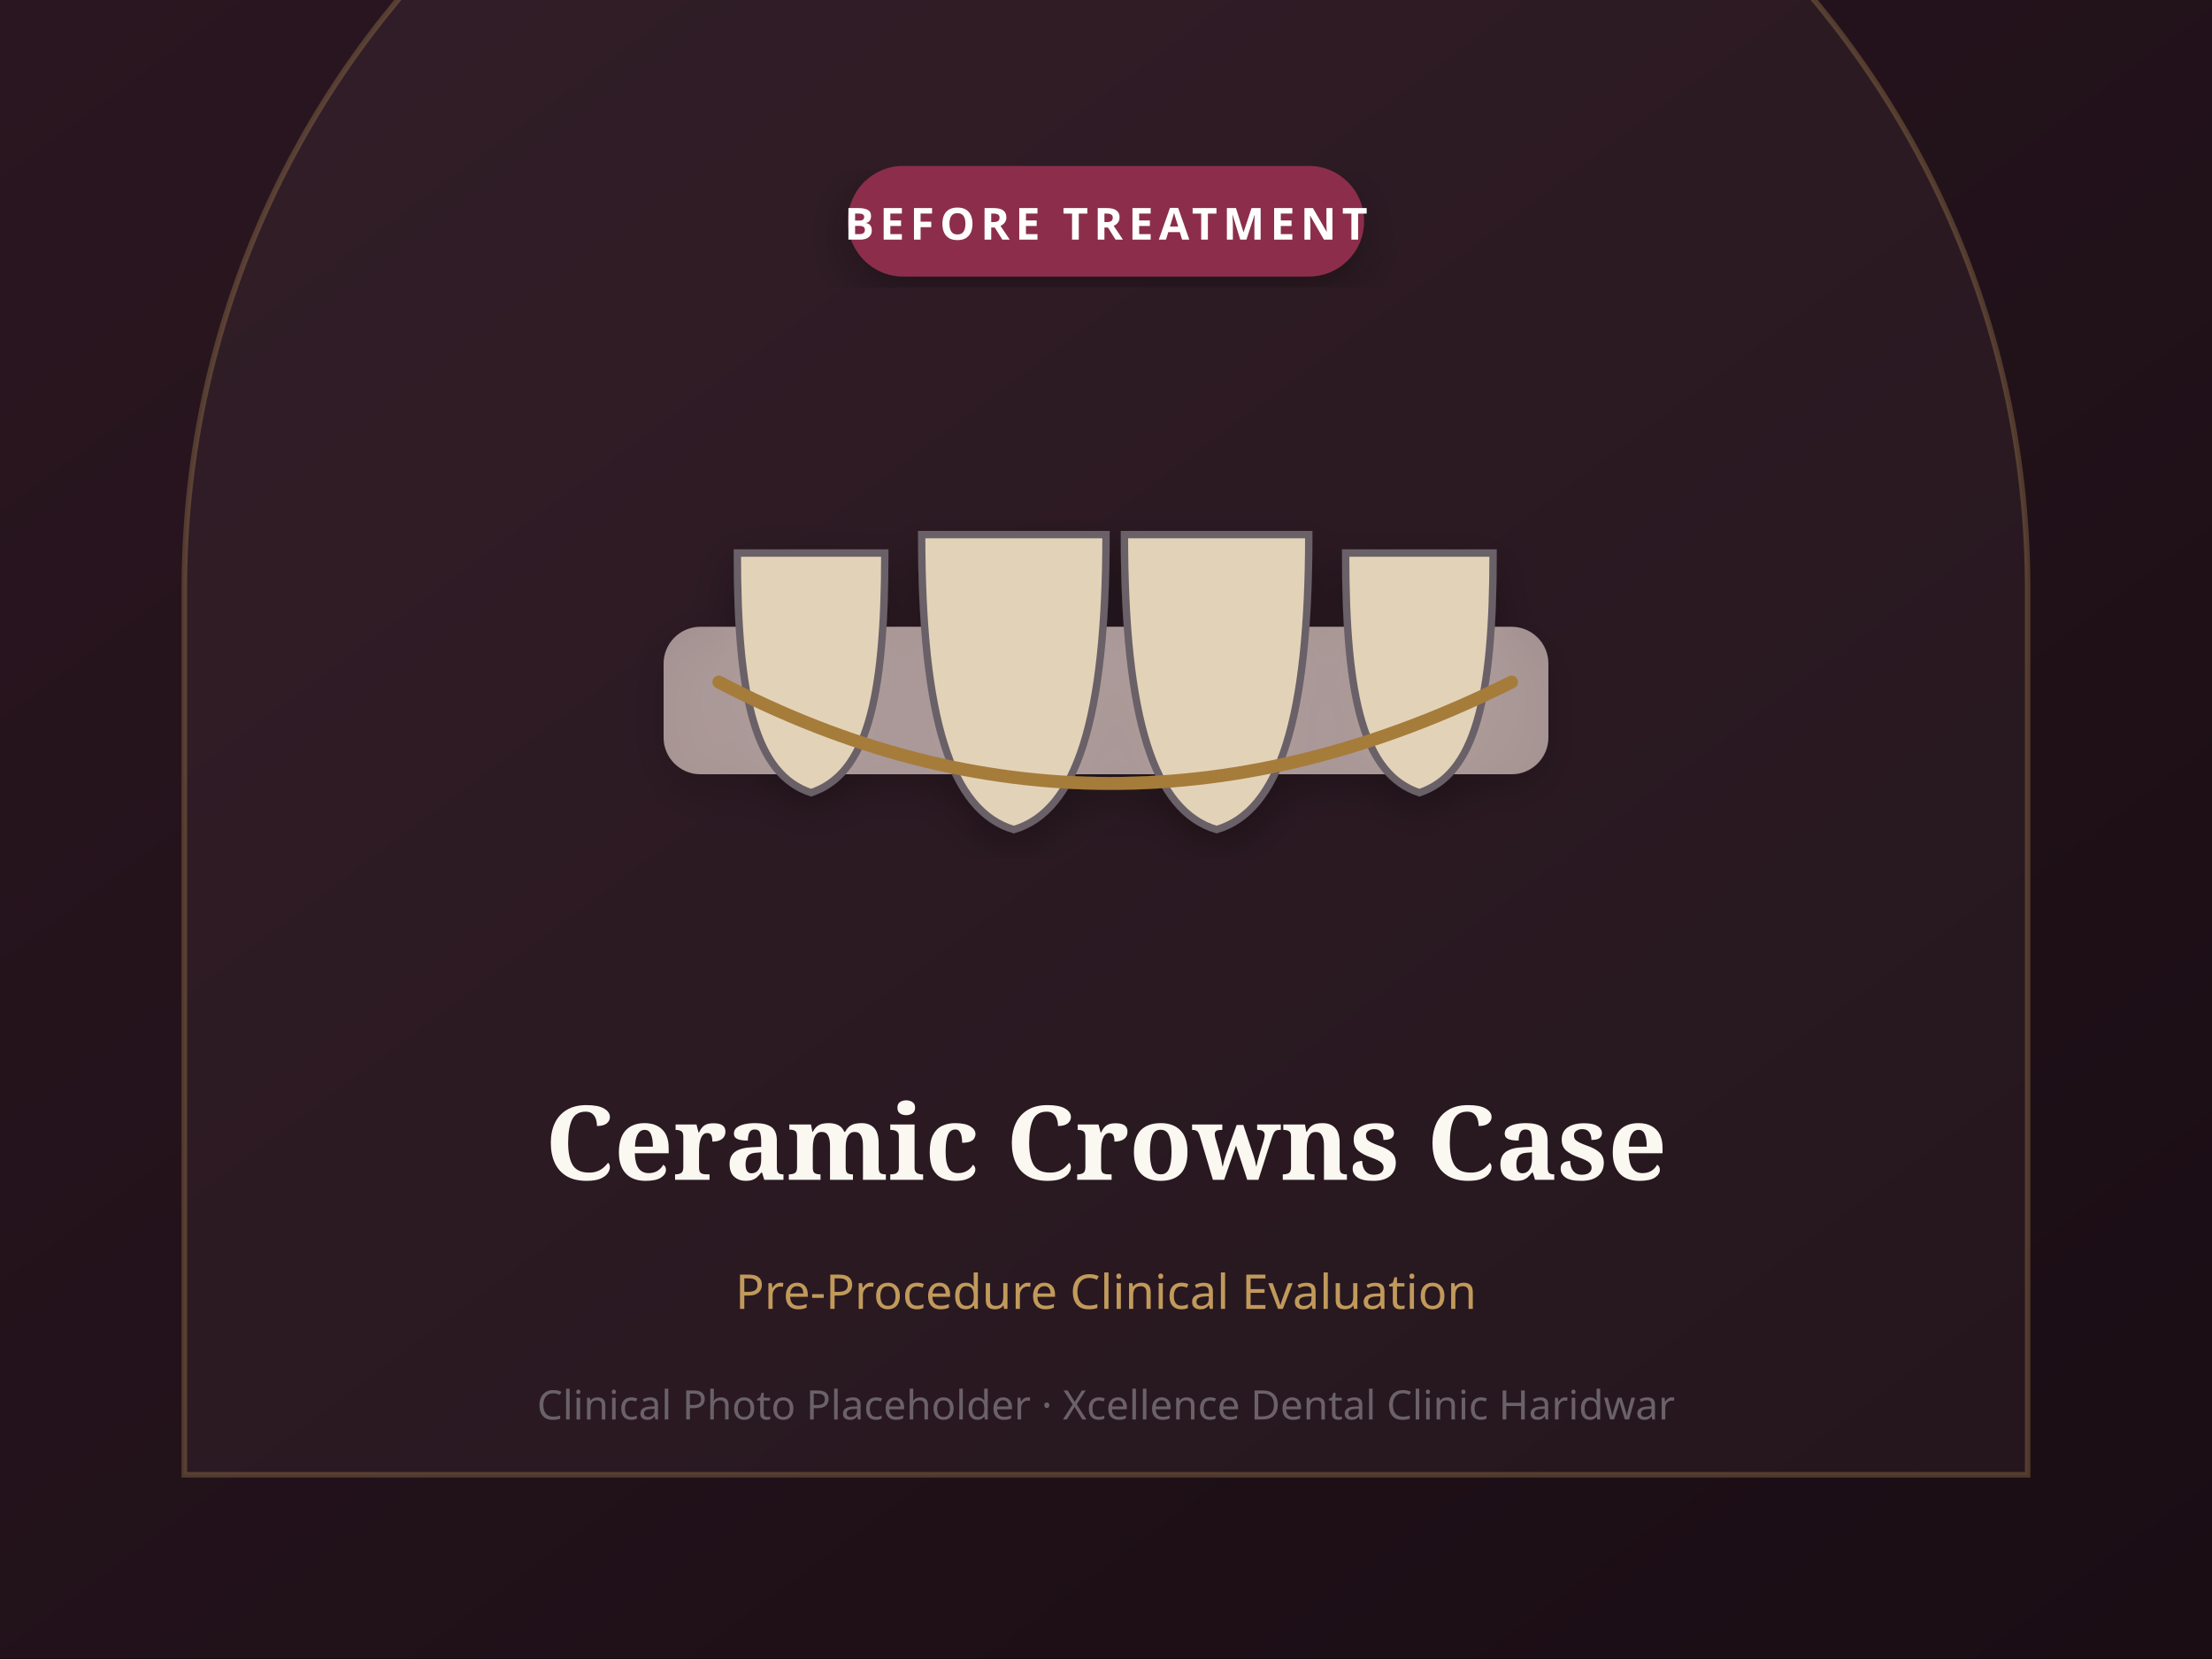
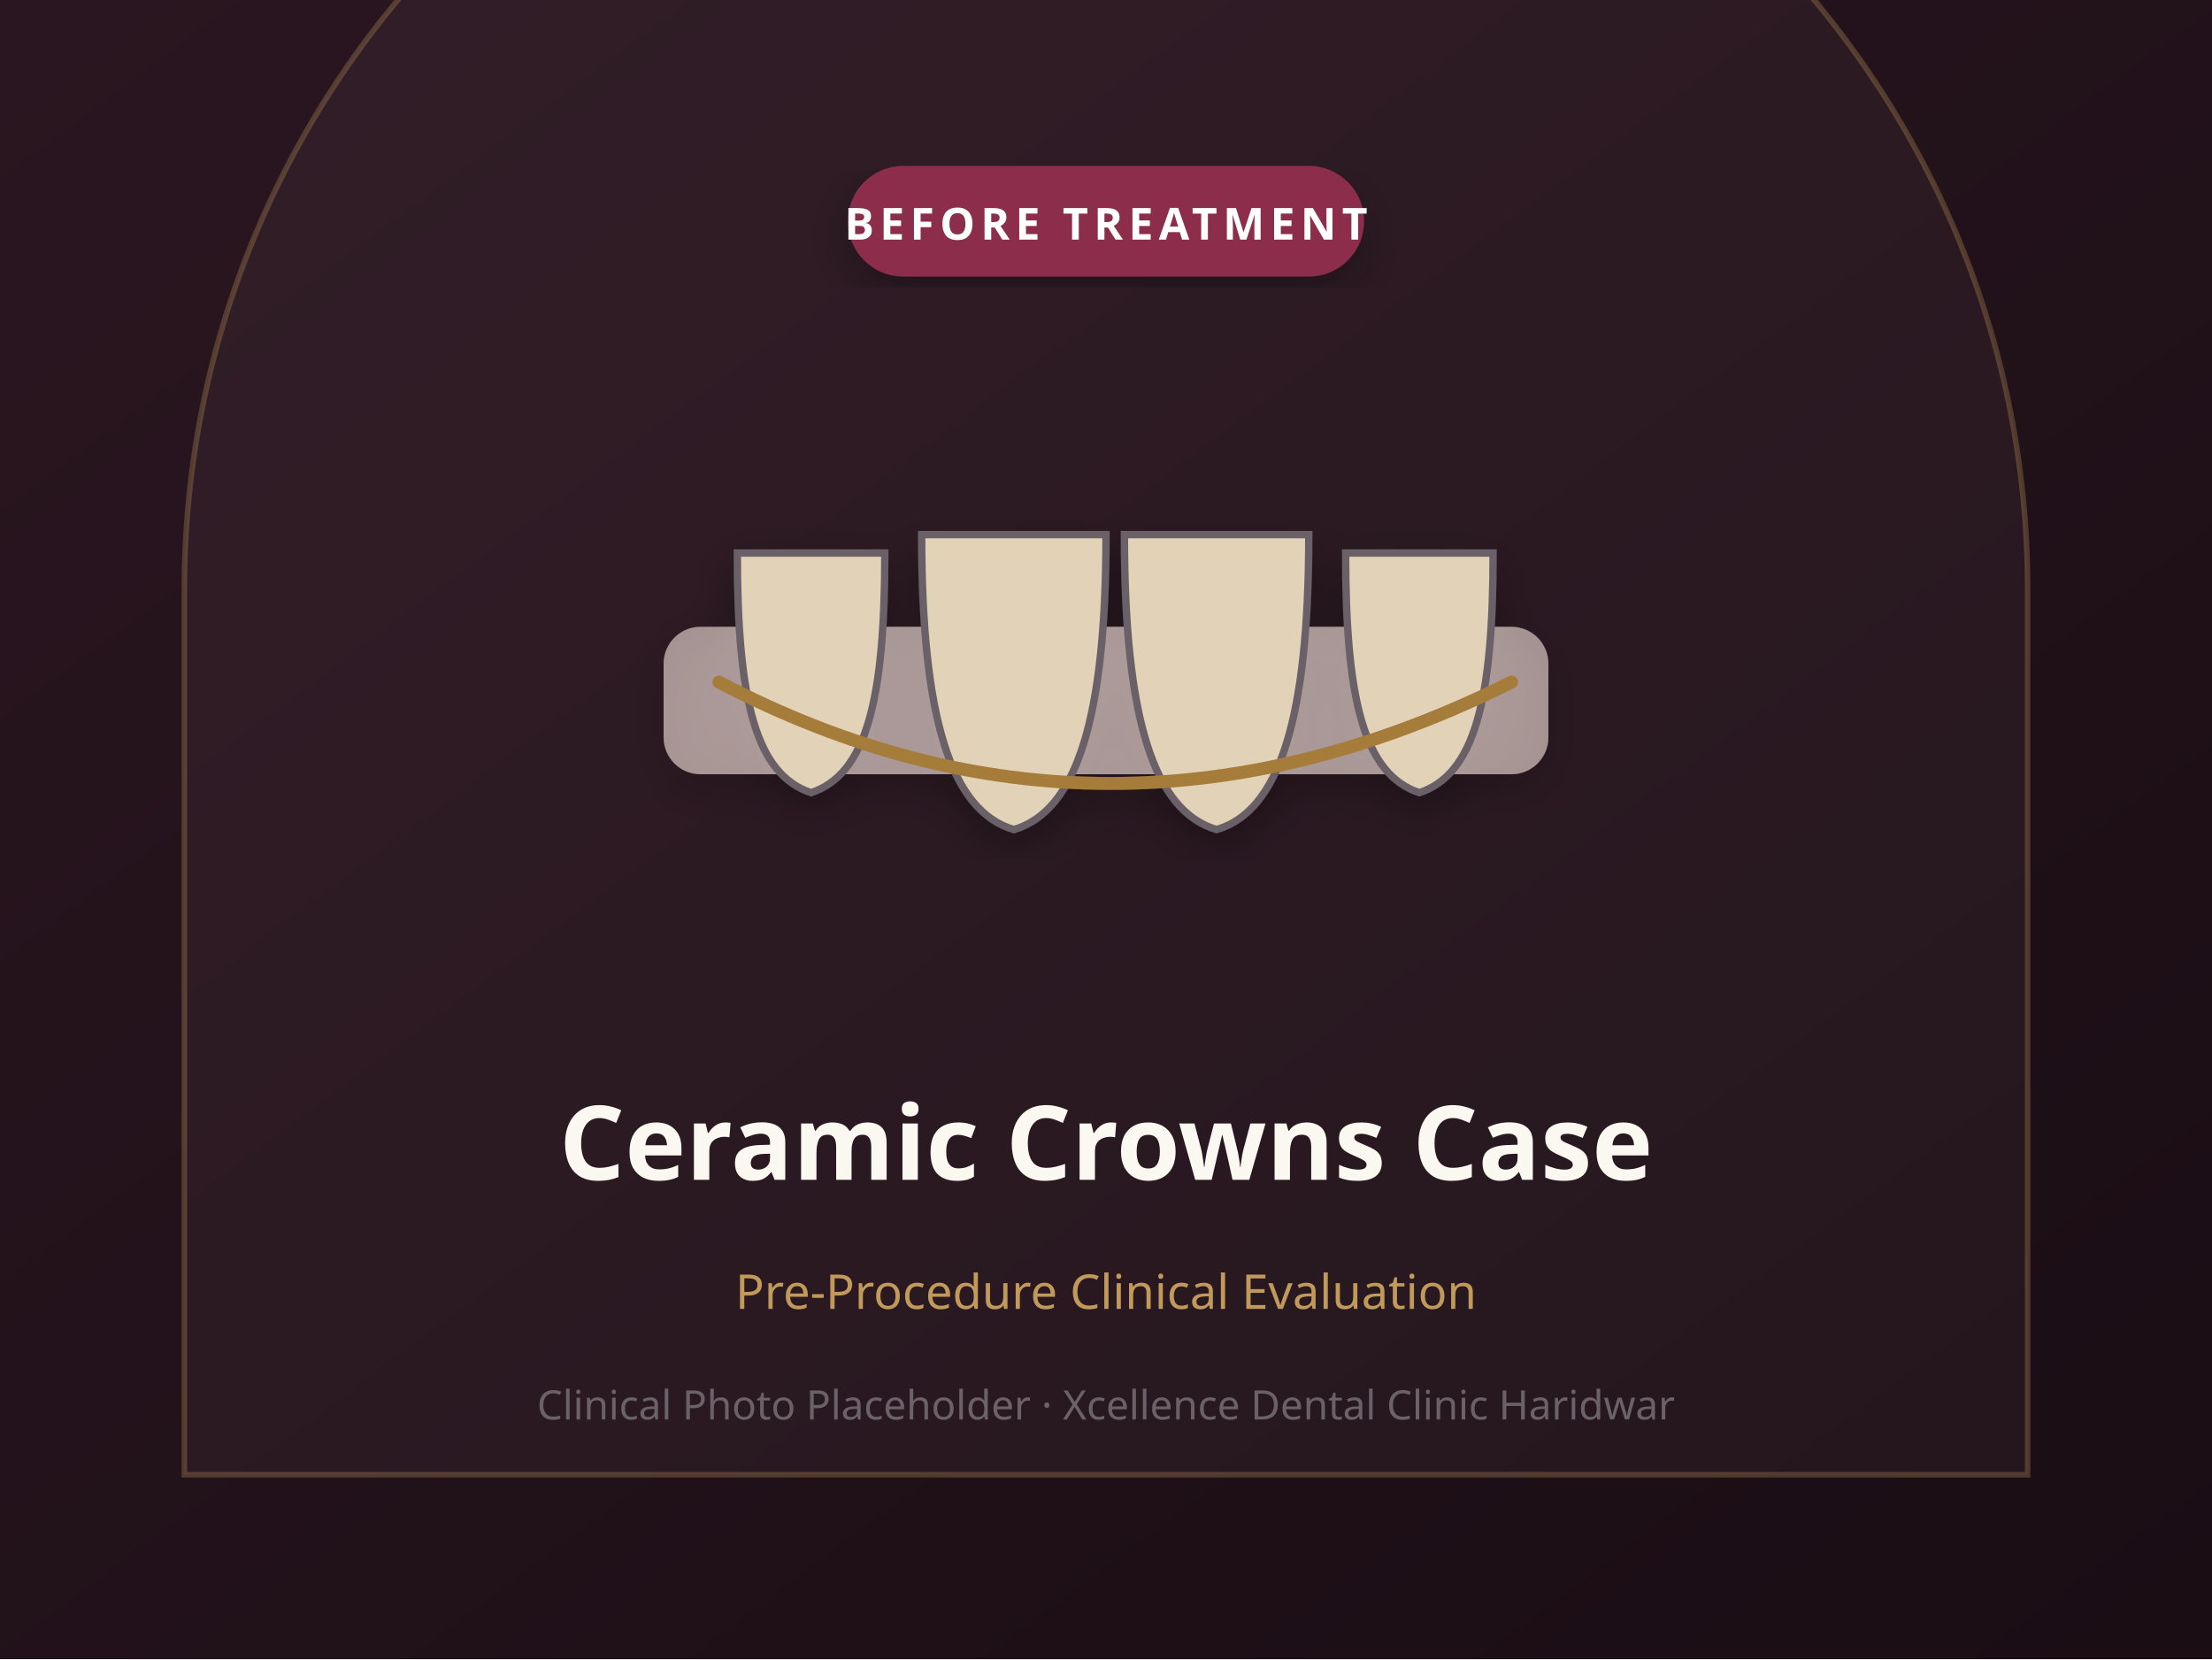
<svg xmlns="http://www.w3.org/2000/svg" viewBox="0 0 600 450" width="100%" height="100%">
  <defs>
    <linearGradient id="bg" x1="0%" y1="0%" x2="100%" y2="100%">
      <stop offset="0%" stop-color="#2A1620" />
      <stop offset="100%" stop-color="#1A0D14" />
    </linearGradient>
    <filter id="drop" x="-10%" y="-10%" width="120%" height="120%">
      <feDropShadow dx="0" dy="4" stdDeviation="6" flood-color="#000" flood-opacity="0.3" />
    </filter>
  </defs>
  <rect width="600" height="450" fill="url(#bg)" />
  <path d="M 50 400 L 50 160 A 250 250 0 0 1 550 160 L 550 400 Z" fill="#FBF8F2" fill-opacity="0.04" stroke="#C19A5B" stroke-width="1.5" stroke-opacity="0.3" />
  <rect x="230" y="45" width="140" height="30" rx="15" fill="#8C2F4B" filter="url(#drop)" />
  <text x="300" y="65" text-anchor="middle" fill="#FFFFFF" font-family="'Hanken Grotesk', sans-serif" font-size="12" font-weight="700" letter-spacing="1.5">BEFORE TREATMENT</text>
  <g transform="translate(180, 130)" filter="url(#drop)">
    <rect x="0" y="40" width="240" height="40" rx="10" fill="#F3DFDA" opacity="0.6" />
    <path d="M 20 20 C 20 60 25 80 40 85 C 55 80 60 60 60 20 Z" fill="#E2D3B8" stroke="#6B6168" stroke-width="2" />
    <path d="M 70 15 C 70 65 78 90 95 95 C 112 90 120 65 120 15 Z" fill="#E2D3B8" stroke="#6B6168" stroke-width="2" />
    <path d="M 125 15 C 125 65 133 90 150 95 C 167 90 175 65 175 15 Z" fill="#E2D3B8" stroke="#6B6168" stroke-width="2" />
    <path d="M 185 20 C 185 60 190 80 205 85 C 220 80 225 60 225 20 Z" fill="#E2D3B8" stroke="#6B6168" stroke-width="2" />
    <path d="M 15 55 Q 120 110 230 55" fill="none" stroke="#A67C3A" stroke-width="3.5" stroke-linecap="round" />
  </g>
-   <text x="300" y="320" text-anchor="middle" fill="#FBF8F2" font-family="'Instrument Serif', serif" font-size="28" font-weight="700">Ceramic Crowns Case</text>
+   <text x="300" y="320" text-anchor="middle" fill="#FBF8F2" font-family="'Plus Jakarta Sans', sans-serif" font-size="28" font-weight="700">Ceramic Crowns Case</text>
  <text x="300" y="355" text-anchor="middle" fill="#C19A5B" font-family="'Hanken Grotesk', sans-serif" font-size="13" font-weight="500">Pre-Procedure Clinical Evaluation</text>
  <text x="300" y="385" text-anchor="middle" fill="#6B6168" font-family="'Hanken Grotesk', sans-serif" font-size="11">Clinical Photo Placeholder · Xcellence Dental Clinic Haridwar</text>
</svg>
